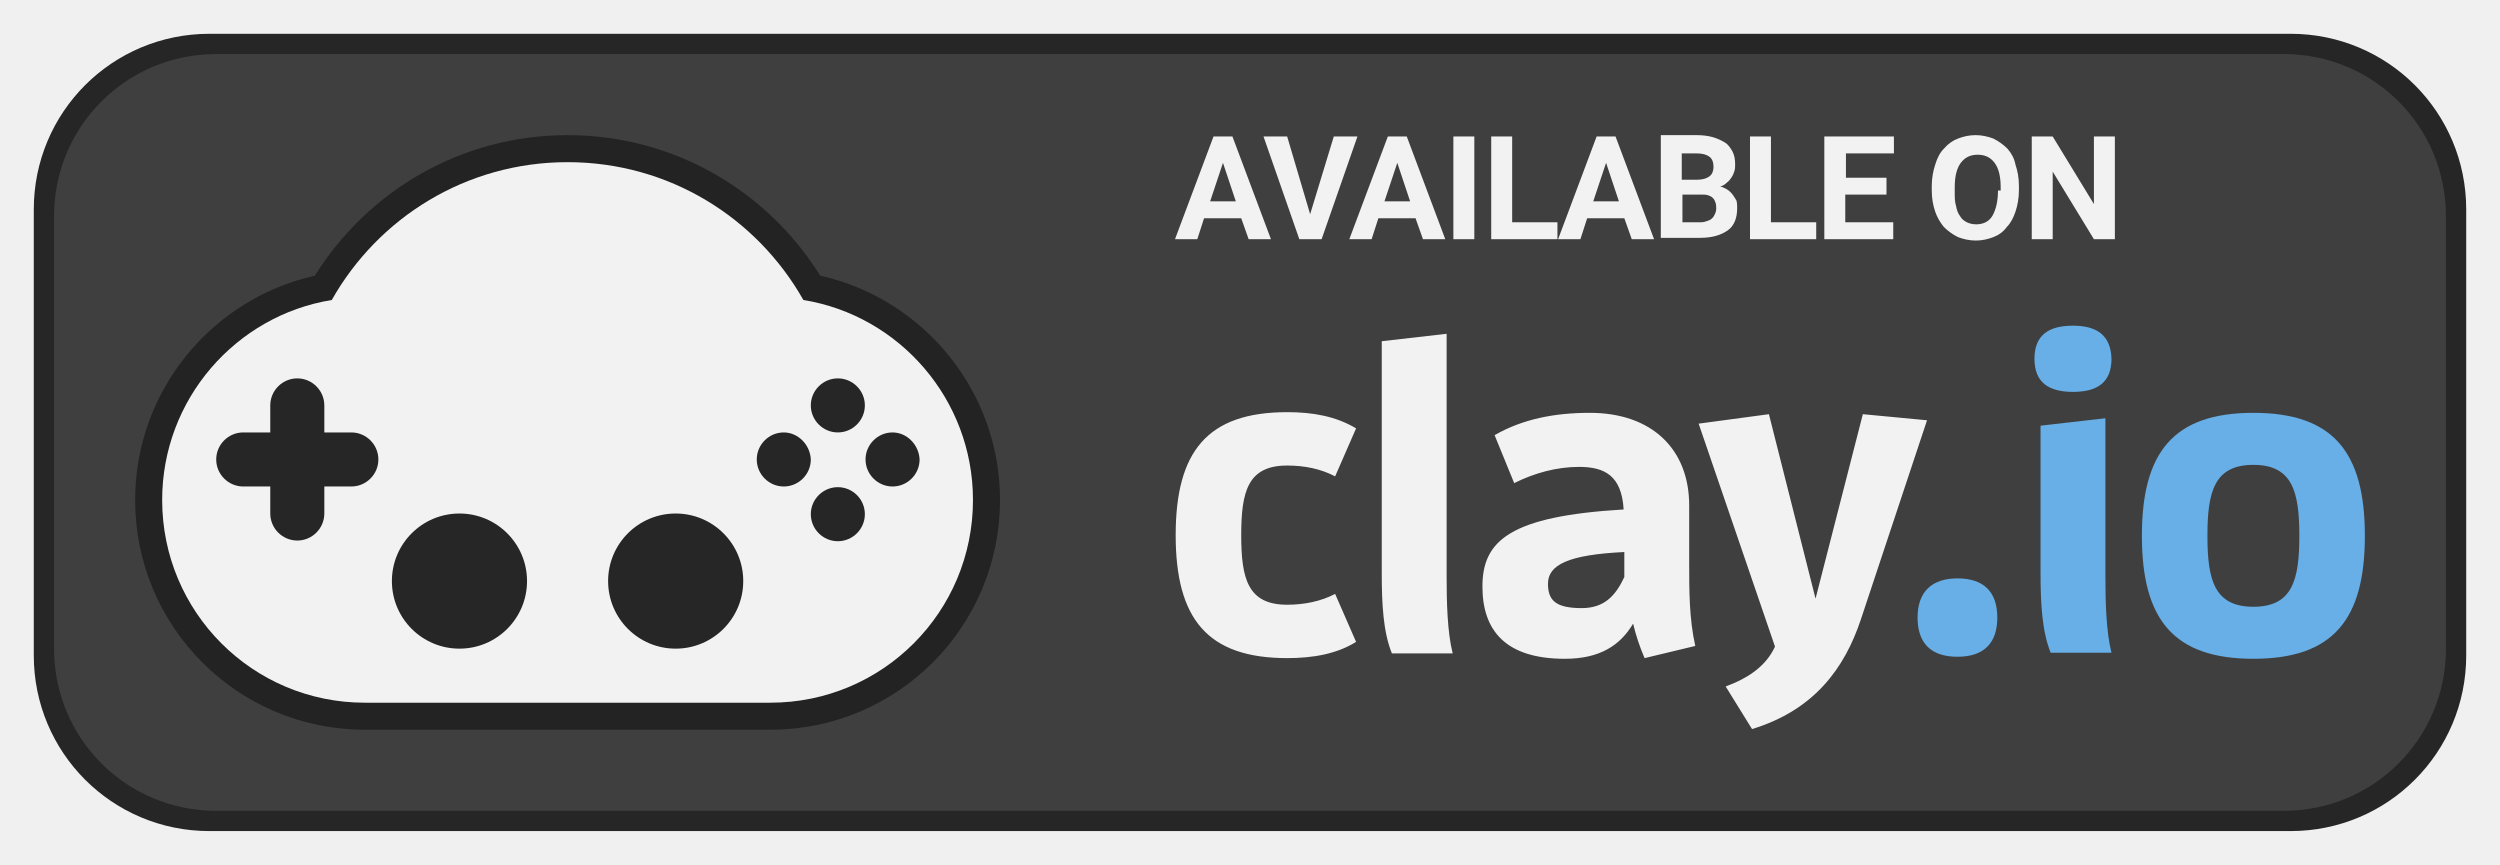
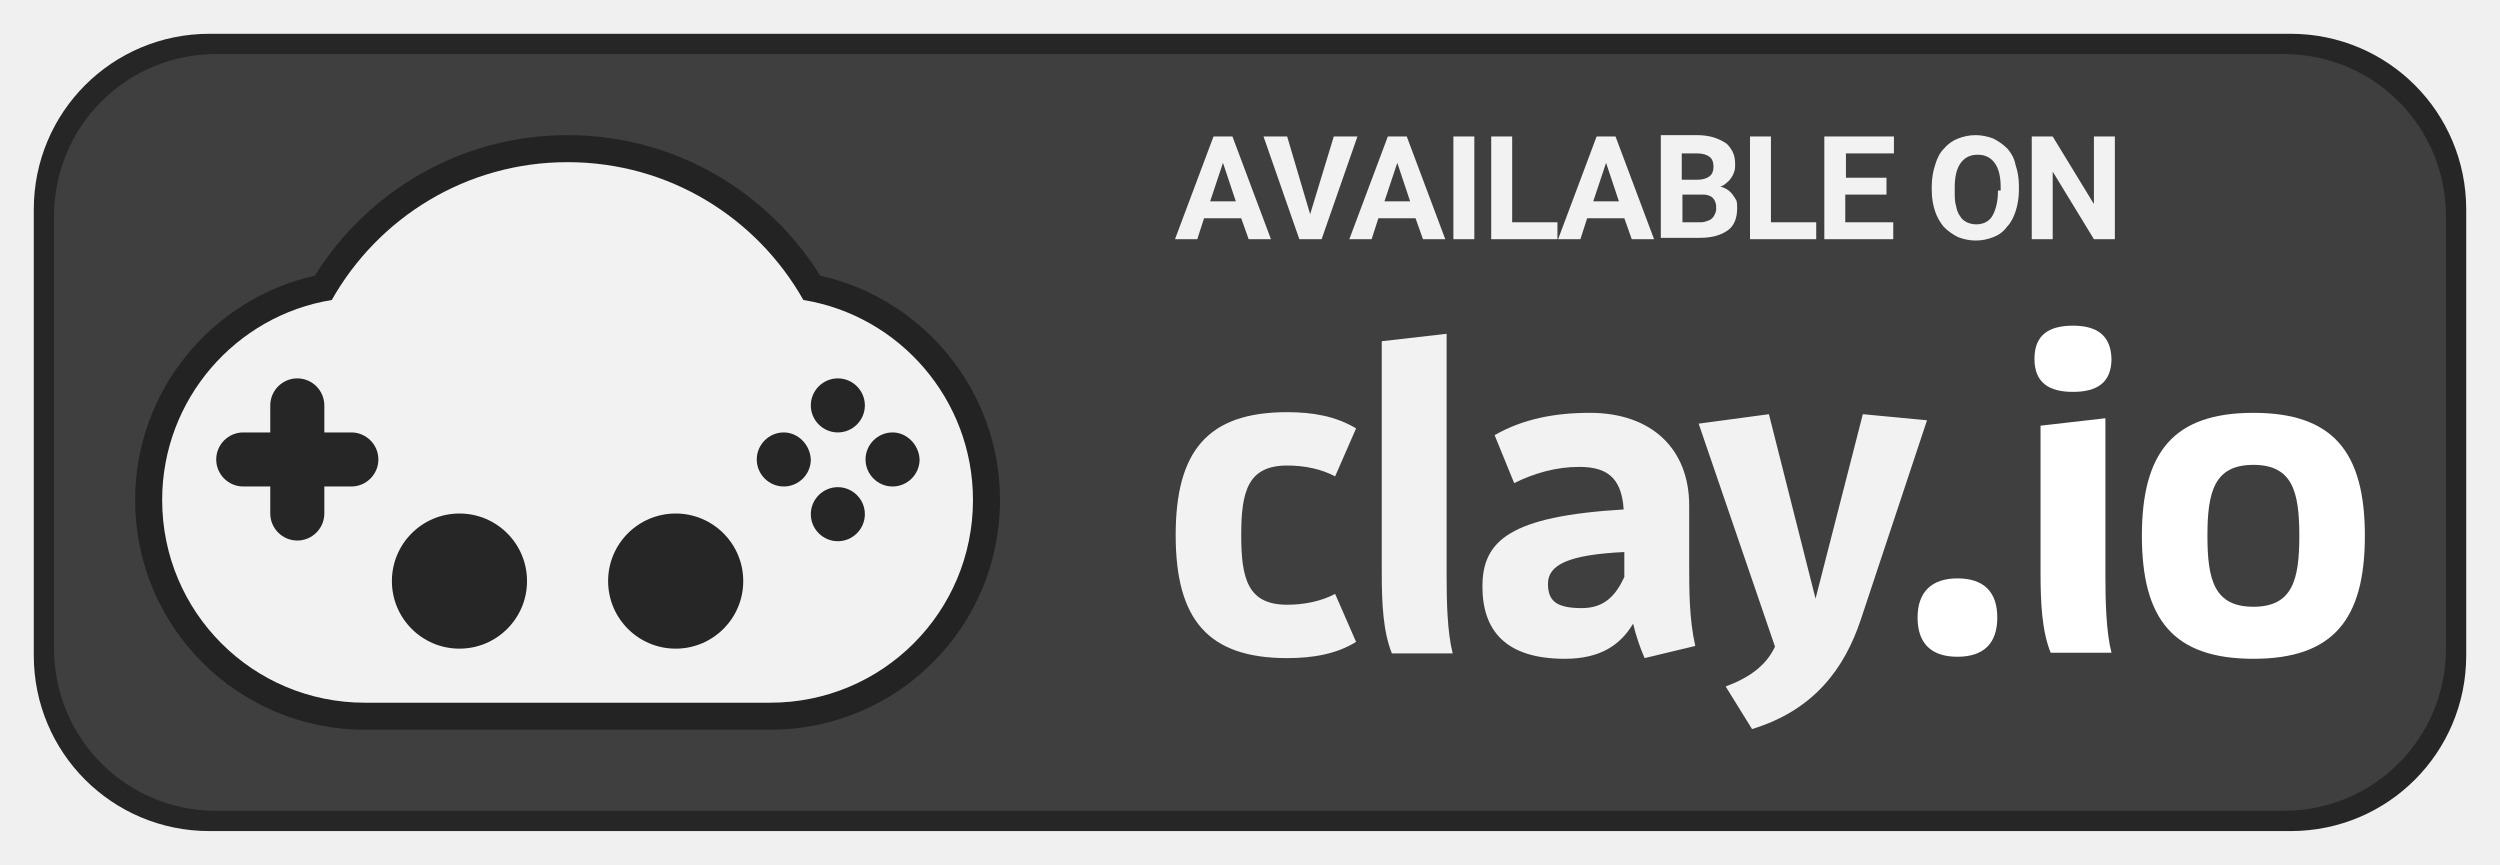
- <svg xmlns="http://www.w3.org/2000/svg" version="1.1" x="0px" y="0px" viewBox="0 0 370 128" enable-background="new 0 0 370 128" xml:space="preserve">
+ <svg xmlns="http://www.w3.org/2000/svg" version="1.0" x="0px" y="0px" viewBox="0 0 370 128" enable-background="new 0 0 370 128" xml:space="preserve">
  <g id="Rectangle_1_3_" enable-background="new    ">
    <g id="Rectangle_1">
      <g>
        <path fill-rule="evenodd" clip-rule="evenodd" fill="#262626" d="M339,5H31C16.6,5,5,16.6,5,31v66c0,14.4,11.6,26,26,26h308     c14.4,0,26-11.6,26-26V31C365,16.6,353.4,5,339,5z" />
      </g>
    </g>
  </g>
  <g id="Rectangle_1_2_" enable-background="new    ">
    <g id="Rectangle_1_1_">
      <g>
        <path fill-rule="evenodd" clip-rule="evenodd" fill="#3F3F3F" d="M338,8H32C18.7,8,8,18.7,8,32v64c0,13.3,10.7,24,24,24h306     c13.3,0,24-10.7,24-24V32C362,18.7,351.3,8,338,8z" />
      </g>
    </g>
  </g>
  <g id="Rounded_Rectangle_1_3_" enable-background="new    ">
    <g id="Rounded_Rectangle_1">
      <g>
        <path fill="#232323" d="M121.4,40.8C113.6,28.3,99.8,20,84,20s-29.6,8.3-37.4,20.8C31.4,44.2,20,57.8,20,74c0,18.8,15.2,34,34,34     h60c18.8,0,34-15.2,34-34C148,57.8,136.6,44.2,121.4,40.8z" />
      </g>
    </g>
  </g>
  <g id="Rounded_Rectangle_1_2_" enable-background="new    ">
    <g id="Rounded_Rectangle_1_1_">
      <g>
        <path fill="#F2F2F2" d="M118.9,44.4C112,32.2,99,24,84,24s-28,8.2-34.9,20.4C34.9,46.7,24,59.1,24,74c0,16.6,13.4,30,30,30h60     c16.6,0,30-13.4,30-30C144,59.1,133.1,46.7,118.9,44.4z" />
      </g>
    </g>
  </g>
  <g id="Buttons_1_" enable-background="new    ">
    <g id="Buttons">
      <g>
        <path fill="#262626" d="M124,56c-2.2,0-4,1.8-4,4c0,2.2,1.8,4,4,4c2.2,0,4-1.8,4-4C128,57.8,126.2,56,124,56z M116,64     c-2.2,0-4,1.8-4,4c0,2.2,1.8,4,4,4c2.2,0,4-1.8,4-4C119.9,65.8,118.1,64,116,64z M132.1,64c-2.2,0-4,1.8-4,4c0,2.2,1.8,4,4,4     c2.2,0,4-1.8,4-4C136,65.8,134.2,64,132.1,64z M124,72.1c-2.2,0-4,1.8-4,4c0,2.2,1.8,4,4,4c2.2,0,4-1.8,4-4     C128,73.9,126.2,72.1,124,72.1z" />
      </g>
    </g>
  </g>
  <g id="Left_1_" enable-background="new    ">
    <g id="Left">
      <g>
        <circle fill-rule="evenodd" clip-rule="evenodd" fill="#262626" cx="68" cy="86" r="10" />
      </g>
    </g>
  </g>
  <g id="Right_1_" enable-background="new    ">
    <g id="Right">
      <g>
        <circle fill-rule="evenodd" clip-rule="evenodd" fill="#262626" cx="100" cy="86" r="10" />
      </g>
    </g>
  </g>
  <g id="D-Pad_1_" enable-background="new    ">
    <g id="D-Pad">
      <g>
        <path fill-rule="evenodd" clip-rule="evenodd" fill="#262626" d="M52,64h-4v-4c0-2.2-1.8-4-4-4s-4,1.8-4,4v4h-4c-2.2,0-4,1.8-4,4     c0,2.2,1.8,4,4,4h4v4c0,2.2,1.8,4,4,4s4-1.8,4-4v-4h4c2.2,0,4-1.8,4-4C56,65.8,54.2,64,52,64z" />
      </g>
    </g>
  </g>
  <g id="clay_1_" enable-background="new    ">
    <g id="clay">
      <g>
        <path fill="#F2F2F2" d="M190.5,68.9c2.6,0,5,0.5,7.1,1.6l3.1-7.1c-3-1.8-6.4-2.4-10.2-2.4c-11.8,0-16.5,5.8-16.5,18.2     s4.7,18.2,16.5,18.2c3.8,0,7.3-0.6,10.2-2.4l-3.1-7.1c-2.1,1.1-4.6,1.6-7.1,1.6c-5.8,0-6.8-3.8-6.8-10.3S184.7,68.9,190.5,68.9z      M214.1,49.4l-9.6,1.1v34.3c0,4.5,0.2,8.7,1.5,11.9h9c-0.8-3.1-0.9-7.7-0.9-11.3V49.4z M250,74.8c0-8.3-5.5-13.7-14.7-13.7     c-5.2,0-9.9,0.9-14.1,3.3l2.9,7.1c3-1.5,6.3-2.4,9.6-2.4c3.8,0,6.3,1.3,6.6,6.3c-16.8,1-20.9,4.6-20.9,11.4     c0,6.5,3.4,10.7,12.2,10.7c5.2,0,8.2-2,10.1-5.2c0.4,1.7,1,3.5,1.7,5.1l7.5-1.8c-0.9-4-0.9-8.2-0.9-12.2V74.8z M240.4,85.4     c-1.3,2.8-3,4.6-6.3,4.6c-3.8,0-5-1.1-5-3.6c0-2.8,3-4.3,11.3-4.7V85.4z M275.7,61.3l-7,27.3l-6.9-27.3l-10.4,1.4l11.3,33     c-1.3,2.8-3.8,4.6-7.3,5.9l3.9,6.3c9.2-2.8,13.7-9,16.1-16.2l9.8-29.5L275.7,61.3z" />
      </g>
    </g>
  </g>
  <g id="_x2E_io_1_" enable-background="new    ">
    <g id="_x2E_io">
      <g>
-         <path fill="#67AFE6" d="M289.7,85.6c-3.8,0-5.9,2-5.9,5.8c0,3.8,2,5.8,5.9,5.8s5.9-2,5.9-5.8C295.6,87.6,293.6,85.6,289.7,85.6z      M306.8,48.2c-3.6,0-5.7,1.4-5.7,4.9c0,3.5,2.1,4.9,5.7,4.9c3.6,0,5.7-1.4,5.7-4.9C312.4,49.6,310.3,48.2,306.8,48.2z      M311.6,61.9l-9.6,1.1v21.7c0,4.5,0.2,8.7,1.5,11.9h9c-0.8-3.1-0.9-7.7-0.9-11.3V61.9z M333.5,61.1c-11.8,0-16.5,5.8-16.5,18.2     s4.7,18.2,16.5,18.2c11.8,0,16.5-5.8,16.5-18.2S345.3,61.1,333.5,61.1z M333.5,89.8c-5.8,0-6.8-4-6.8-10.5s1-10.5,6.8-10.5     c5.8,0,6.8,4,6.8,10.5S339.3,89.8,333.5,89.8z" />
+         <path fill="#FFFFFF" d="M289.7,85.6c-3.8,0-5.9,2-5.9,5.8c0,3.8,2,5.8,5.9,5.8s5.9-2,5.9-5.8C295.6,87.6,293.6,85.6,289.7,85.6z      M311.6,61.9l-9.6,1.1v21.7c0,4.5,0.2,8.7,1.5,11.9h9c-0.8-3.1-0.9-7.7-0.9-11.3V61.9z M306.8,48.2c-3.6,0-5.7,1.4-5.7,4.9     c0,3.5,2.1,4.9,5.7,4.9c3.6,0,5.7-1.4,5.7-4.9C312.4,49.6,310.3,48.2,306.8,48.2z M333.5,61.1c-11.8,0-16.5,5.8-16.5,18.2     s4.7,18.2,16.5,18.2c11.8,0,16.5-5.8,16.5-18.2S345.3,61.1,333.5,61.1z M333.5,89.8c-5.8,0-6.8-4-6.8-10.5s1-10.5,6.8-10.5     c5.8,0,6.8,4,6.8,10.5S339.3,89.8,333.5,89.8z" />
      </g>
    </g>
  </g>
  <g id="available_On_1_" enable-background="new    ">
    <g id="available_On">
      <g>
        <path fill="#F2F2F2" d="M179.6,20.2l-5.7,15.2h3.3l1-3.1h5.5l1.1,3.1h3.3l-5.7-15.2H179.6z M179.1,29.8l1.9-5.7l1.9,5.7H179.1z      M197.4,20.2l-3.5,11.5l-3.4-11.5H187l5.3,15.2h3.3l5.3-15.2H197.4z M205.4,20.2l-5.7,15.2h3.3l1-3.1h5.5l1.1,3.1h3.3l-5.7-15.2     H205.4z M204.9,29.8l1.9-5.7l1.9,5.7H204.9z M215.1,35.4h3.1V20.2h-3.1V35.4z M223.8,20.2h-3.1v15.2h9.8v-2.5h-6.7V20.2z      M236.3,20.2l-5.7,15.2h3.3l1-3.1h5.5l1.1,3.1h3.3l-5.7-15.2H236.3z M235.8,29.8l1.9-5.7l1.9,5.7H235.8z M256.5,28.9     c-0.2-0.3-0.5-0.6-0.8-0.8c-0.3-0.2-0.7-0.4-1.1-0.5c0.4-0.1,0.7-0.3,1-0.6c0.3-0.2,0.5-0.5,0.7-0.8c0.2-0.3,0.3-0.6,0.4-0.9     c0.1-0.3,0.1-0.7,0.1-1c0-0.7-0.1-1.3-0.4-1.9c-0.3-0.5-0.6-1-1.1-1.3c-0.5-0.3-1.1-0.6-1.8-0.8c-0.7-0.2-1.5-0.3-2.4-0.3h-5.3     v15.2h5.8c1.8,0,3.1-0.4,4.1-1.1s1.4-1.9,1.4-3.3c0-0.4,0-0.7-0.1-1.1C256.9,29.5,256.7,29.2,256.5,28.9z M248.9,22.7h2.2     c0.9,0,1.5,0.2,1.9,0.5c0.4,0.3,0.6,0.8,0.6,1.5c0,0.6-0.2,1.1-0.6,1.4c-0.4,0.3-1,0.5-1.8,0.5h-2.3V22.7z M253.8,31.7     c-0.1,0.2-0.2,0.4-0.4,0.6c-0.2,0.2-0.4,0.3-0.7,0.4c-0.3,0.1-0.6,0.2-1,0.2h-2.7v-4.1h2.8c0.4,0,0.7,0,1,0.1     c0.3,0.1,0.5,0.2,0.7,0.4c0.2,0.2,0.3,0.4,0.4,0.7s0.1,0.6,0.1,0.9C254,31.2,253.9,31.5,253.8,31.7z M262.1,20.2H259v15.2h9.8     v-2.5h-6.7V20.2z M273.2,28.8h6v-2.5h-6v-3.6h7.1v-2.5H270v15.2h10.2v-2.5h-7.1V28.8z M297.1,22c-0.6-0.6-1.3-1.1-2.1-1.5     c-0.8-0.3-1.7-0.5-2.6-0.5c-1,0-1.8,0.2-2.6,0.5c-0.8,0.3-1.5,0.8-2.1,1.5c-0.6,0.6-1,1.4-1.3,2.4c-0.3,0.9-0.5,2-0.5,3.1v0.7     c0,1.2,0.2,2.2,0.5,3.1c0.3,0.9,0.8,1.7,1.3,2.3c0.6,0.6,1.3,1.1,2.1,1.5c0.8,0.3,1.7,0.5,2.6,0.5c1,0,1.8-0.2,2.6-0.5     c0.8-0.3,1.5-0.8,2-1.5c0.6-0.6,1-1.4,1.3-2.3c0.3-0.9,0.5-2,0.5-3.1v-0.7c0-1.2-0.2-2.2-0.5-3.1C298.1,23.4,297.7,22.7,297.1,22     z M295.7,28.2c0,1.6-0.3,2.8-0.8,3.7s-1.4,1.3-2.4,1.3c-0.5,0-1-0.1-1.4-0.3c-0.4-0.2-0.8-0.5-1-0.9c-0.3-0.4-0.5-0.9-0.6-1.5     c-0.2-0.6-0.2-1.3-0.2-2.1v-0.7c0-1.6,0.3-2.8,0.9-3.6c0.6-0.8,1.4-1.2,2.5-1.2c1.1,0,1.9,0.4,2.5,1.2c0.6,0.8,0.9,2,0.9,3.6     V28.2z M309.9,20.2v10l-6.1-10h-3.1v15.2h3.1v-10l6.1,10h3.1V20.2H309.9z" />
      </g>
    </g>
  </g>
</svg>
